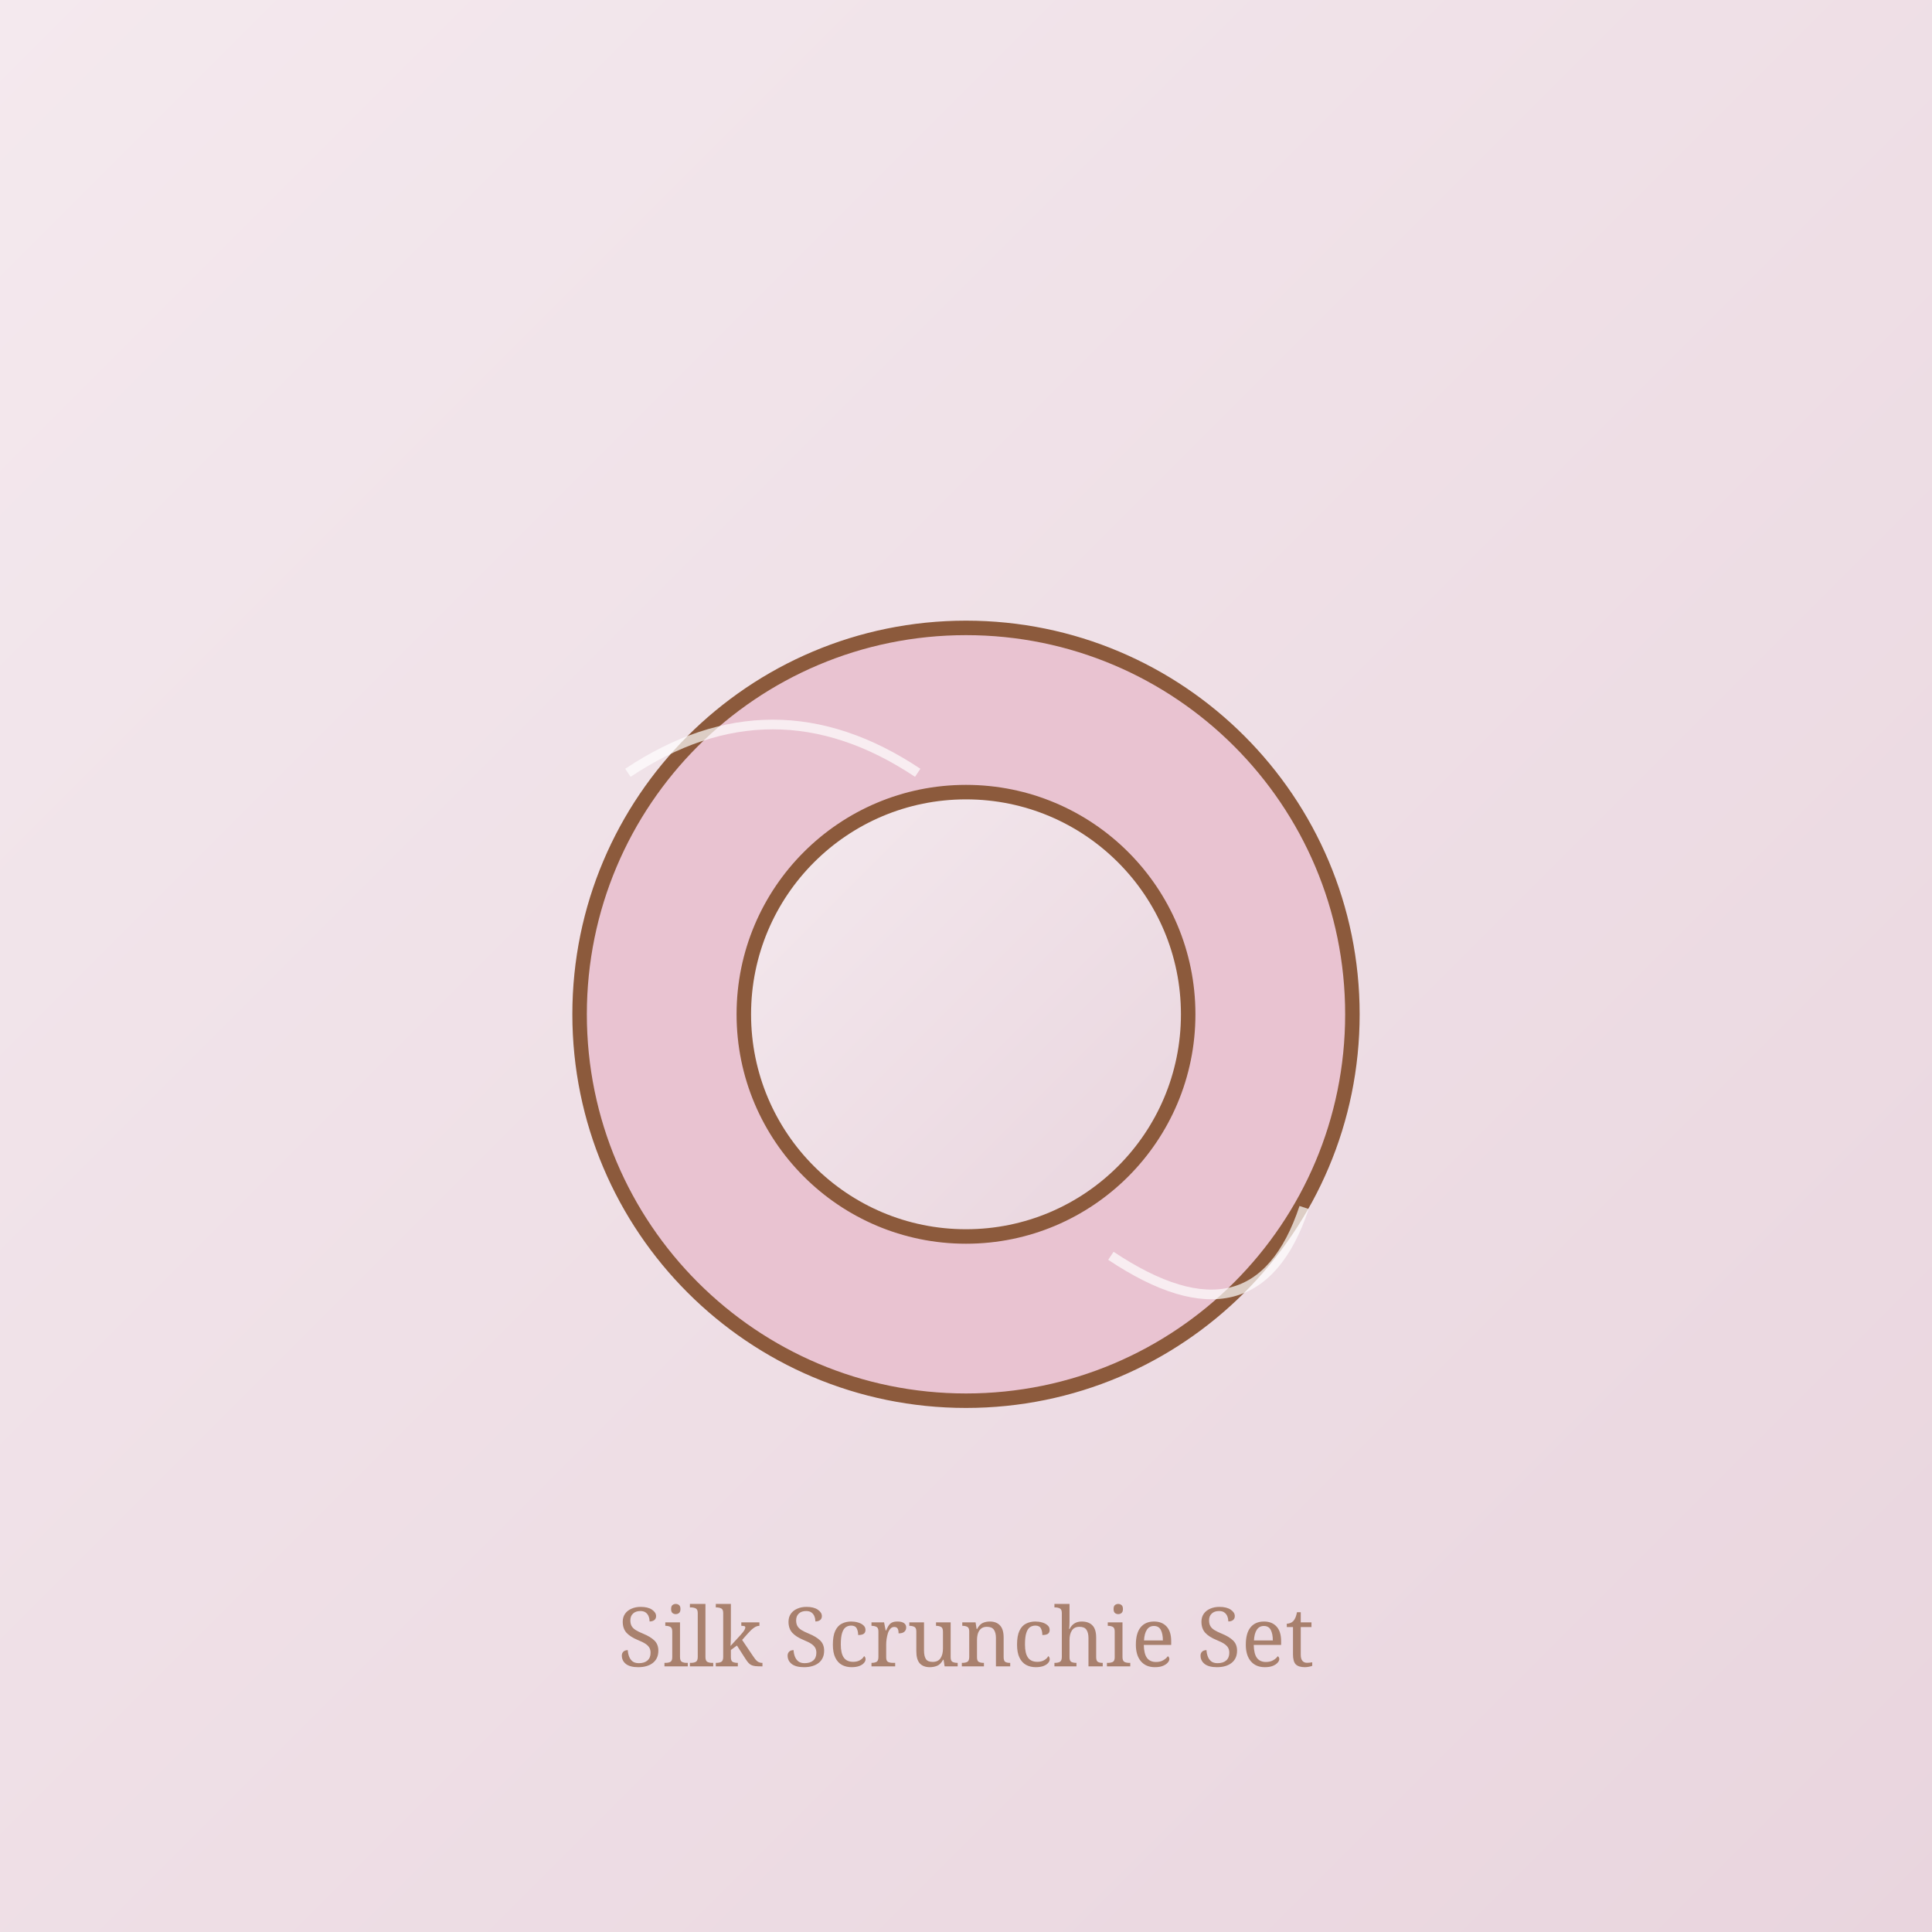
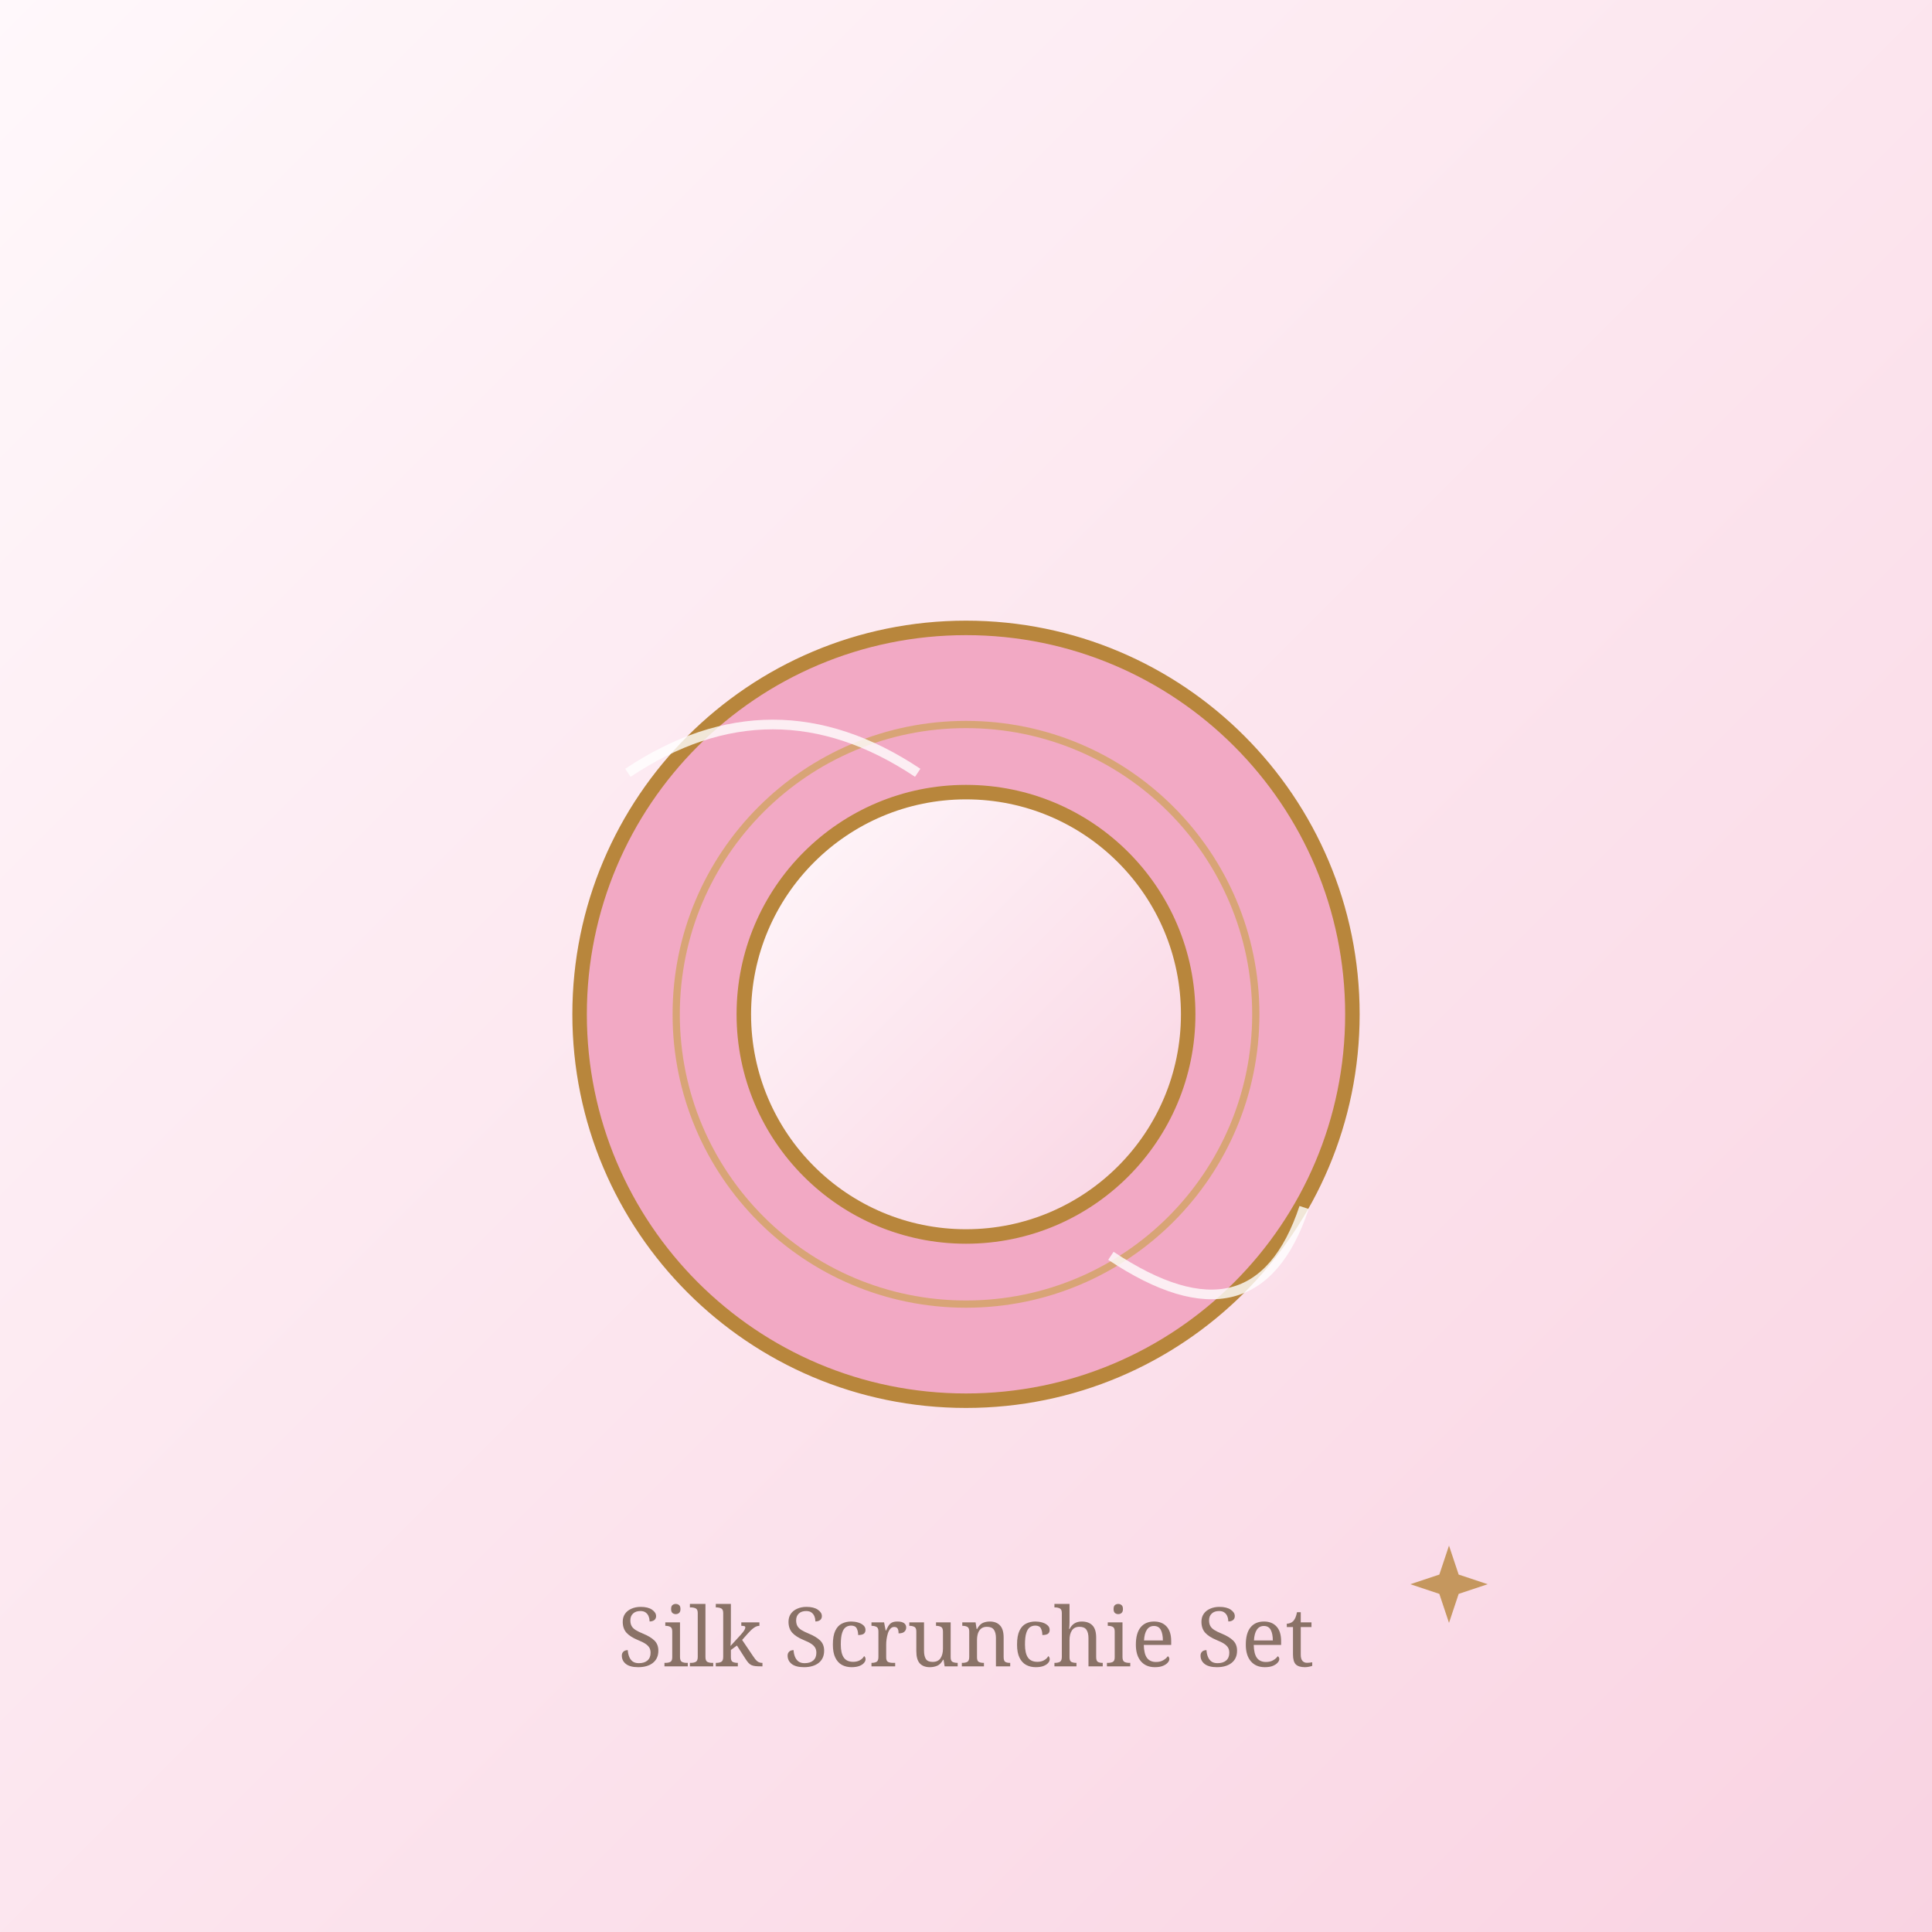
<svg xmlns="http://www.w3.org/2000/svg" viewBox="0 0 400 400">
  <defs>
    <linearGradient id="bgGrad4" x1="0" y1="0" x2="1" y2="1">
-       <stop offset="0%" stop-color="#f4e9ee" />
-       <stop offset="100%" stop-color="#e9d5de" />
+       <stop offset="0%" stop-color="#fff8fb" />
+       <stop offset="100%" stop-color="#f9d3e2" />
    </linearGradient>
  </defs>
  <rect width="400" height="400" fill="url(#bgGrad4)" />
-   <g fill="none" stroke="#8c5a3c" stroke-width="3">
-     <circle cx="200" cy="210" r="80" fill="#e9c3d1" stroke="#8c5a3c" />
-     <circle cx="200" cy="210" r="46" fill="url(#bgGrad4)" stroke="#8c5a3c" />
-     <path d="M130 160 Q160 140 190 160" stroke="#fff" stroke-width="2" opacity="0.7" />
-     <path d="M230 260 Q260 280 270 250" stroke="#fff" stroke-width="2" opacity="0.7" />
+   <g fill="none" stroke="#b8863c" stroke-width="3">
+     <circle cx="200" cy="210" r="80" fill="#f2a9c4" stroke="#b8863c" />
+     <circle cx="200" cy="210" r="46" fill="url(#bgGrad4)" stroke="#b8863c" />
+     <circle cx="200" cy="210" r="60" fill="none" stroke="#cda355" stroke-width="1.5" opacity="0.7" />
+     <path d="M130 160 Q160 140 190 160" stroke="#fff" stroke-width="2" opacity="0.8" />
+     <path d="M230 260 Q260 280 270 250" stroke="#fff" stroke-width="2" opacity="0.8" />
  </g>
-   <text x="200" y="345" text-anchor="middle" font-family="Georgia, serif" font-size="17" fill="#8c5a3c" opacity="0.7">Silk Scrunchie Set</text>
+   <path d="M300 320 L302 326 L308 328 L302 330 L300 336 L298 330 L292 328 L298 326 Z" fill="#b8863c" opacity="0.8" />
+   <text x="200" y="345" text-anchor="middle" font-family="Georgia, serif" font-size="17" fill="#8a7267">Silk Scrunchie Set</text>
</svg>
